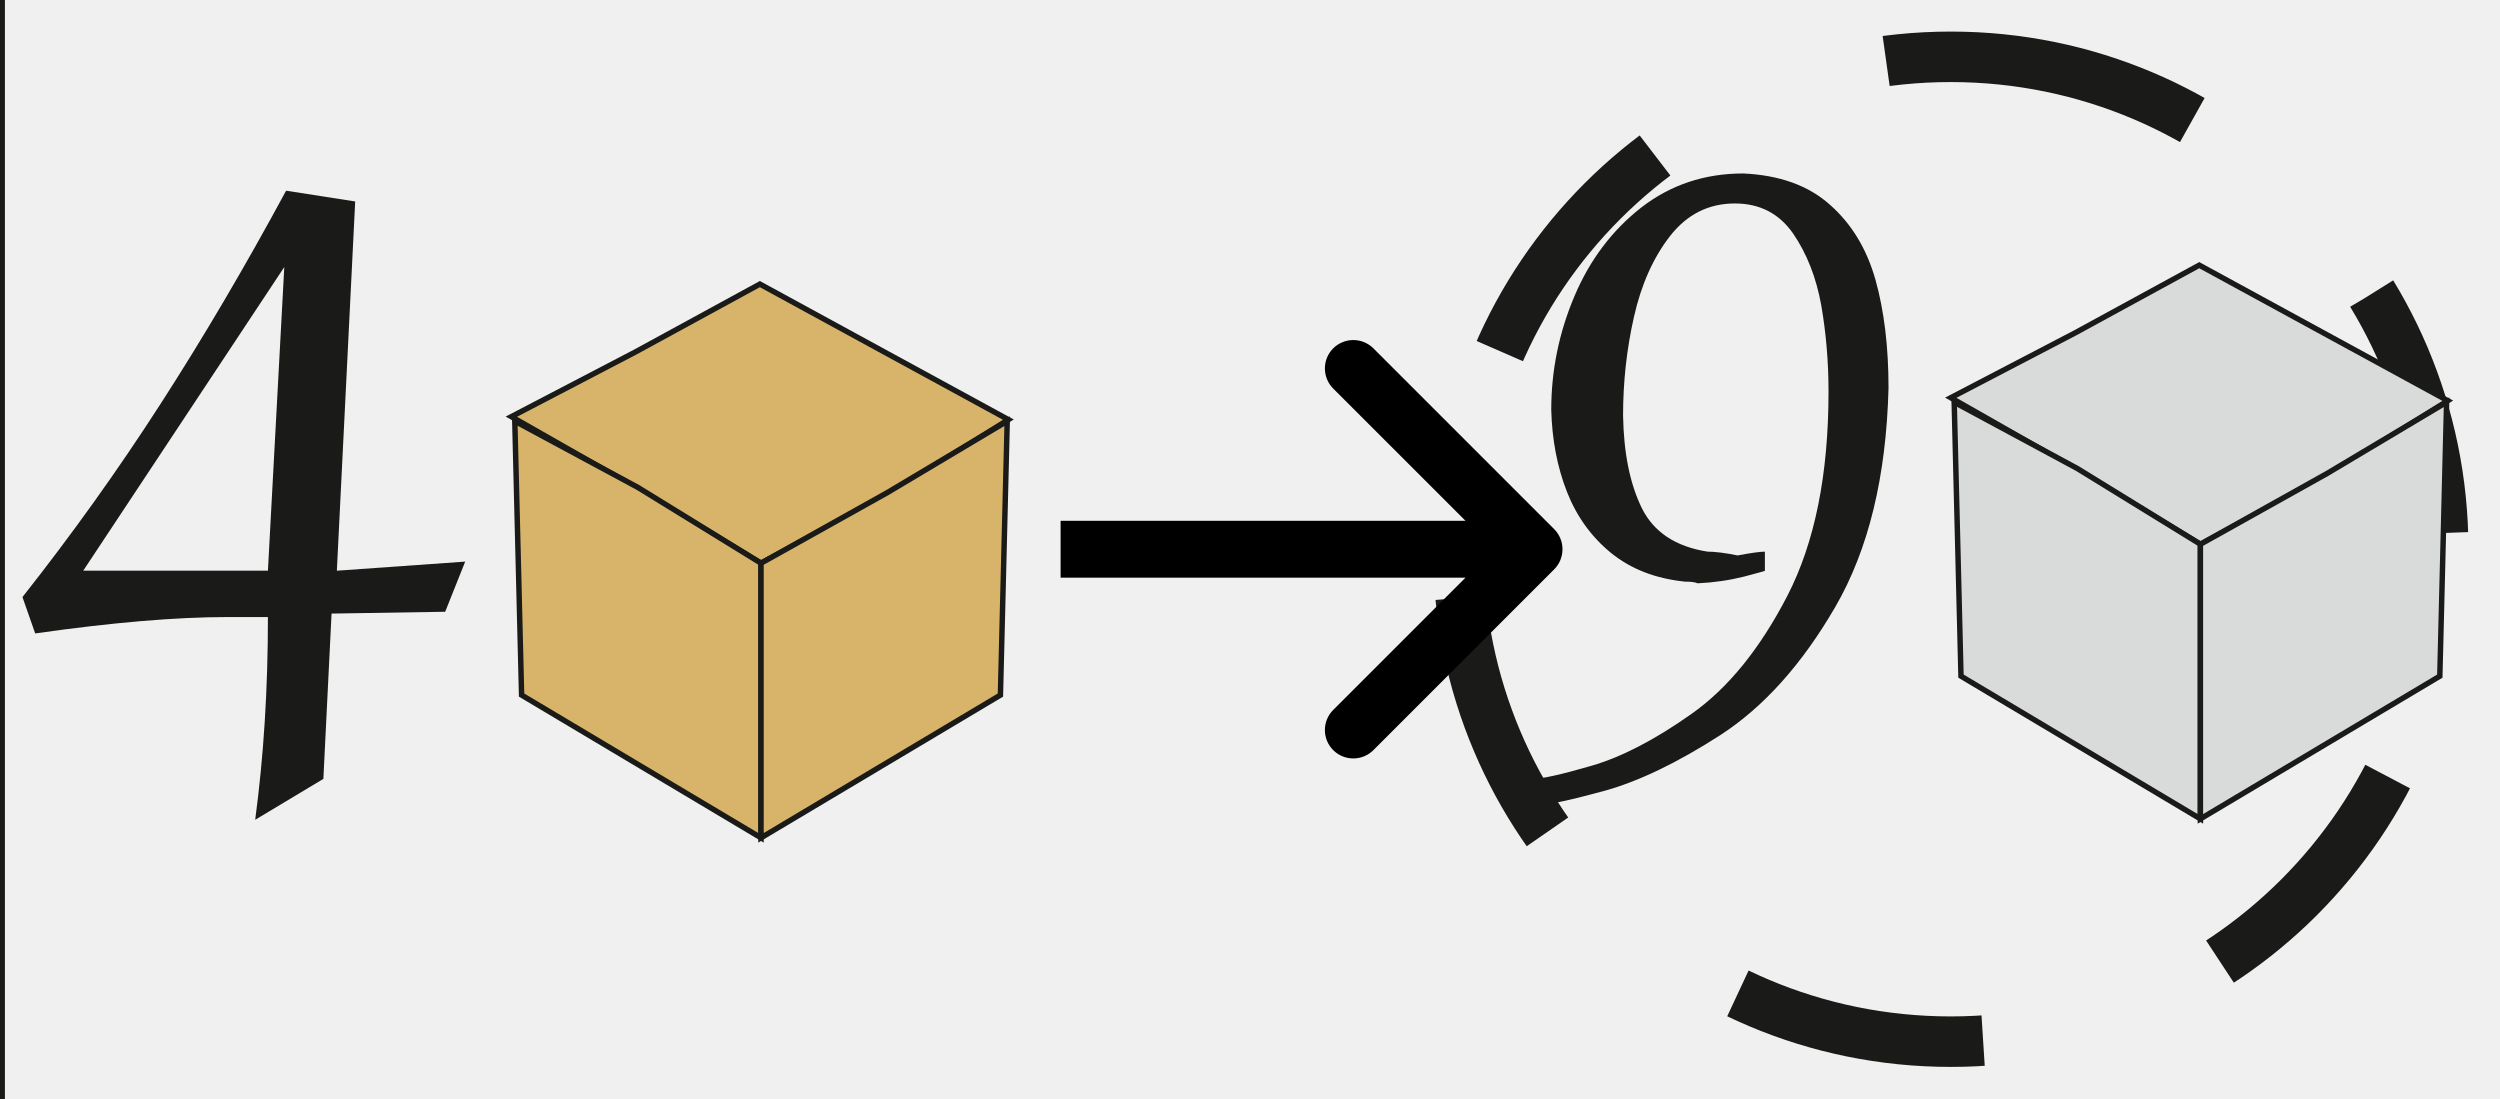
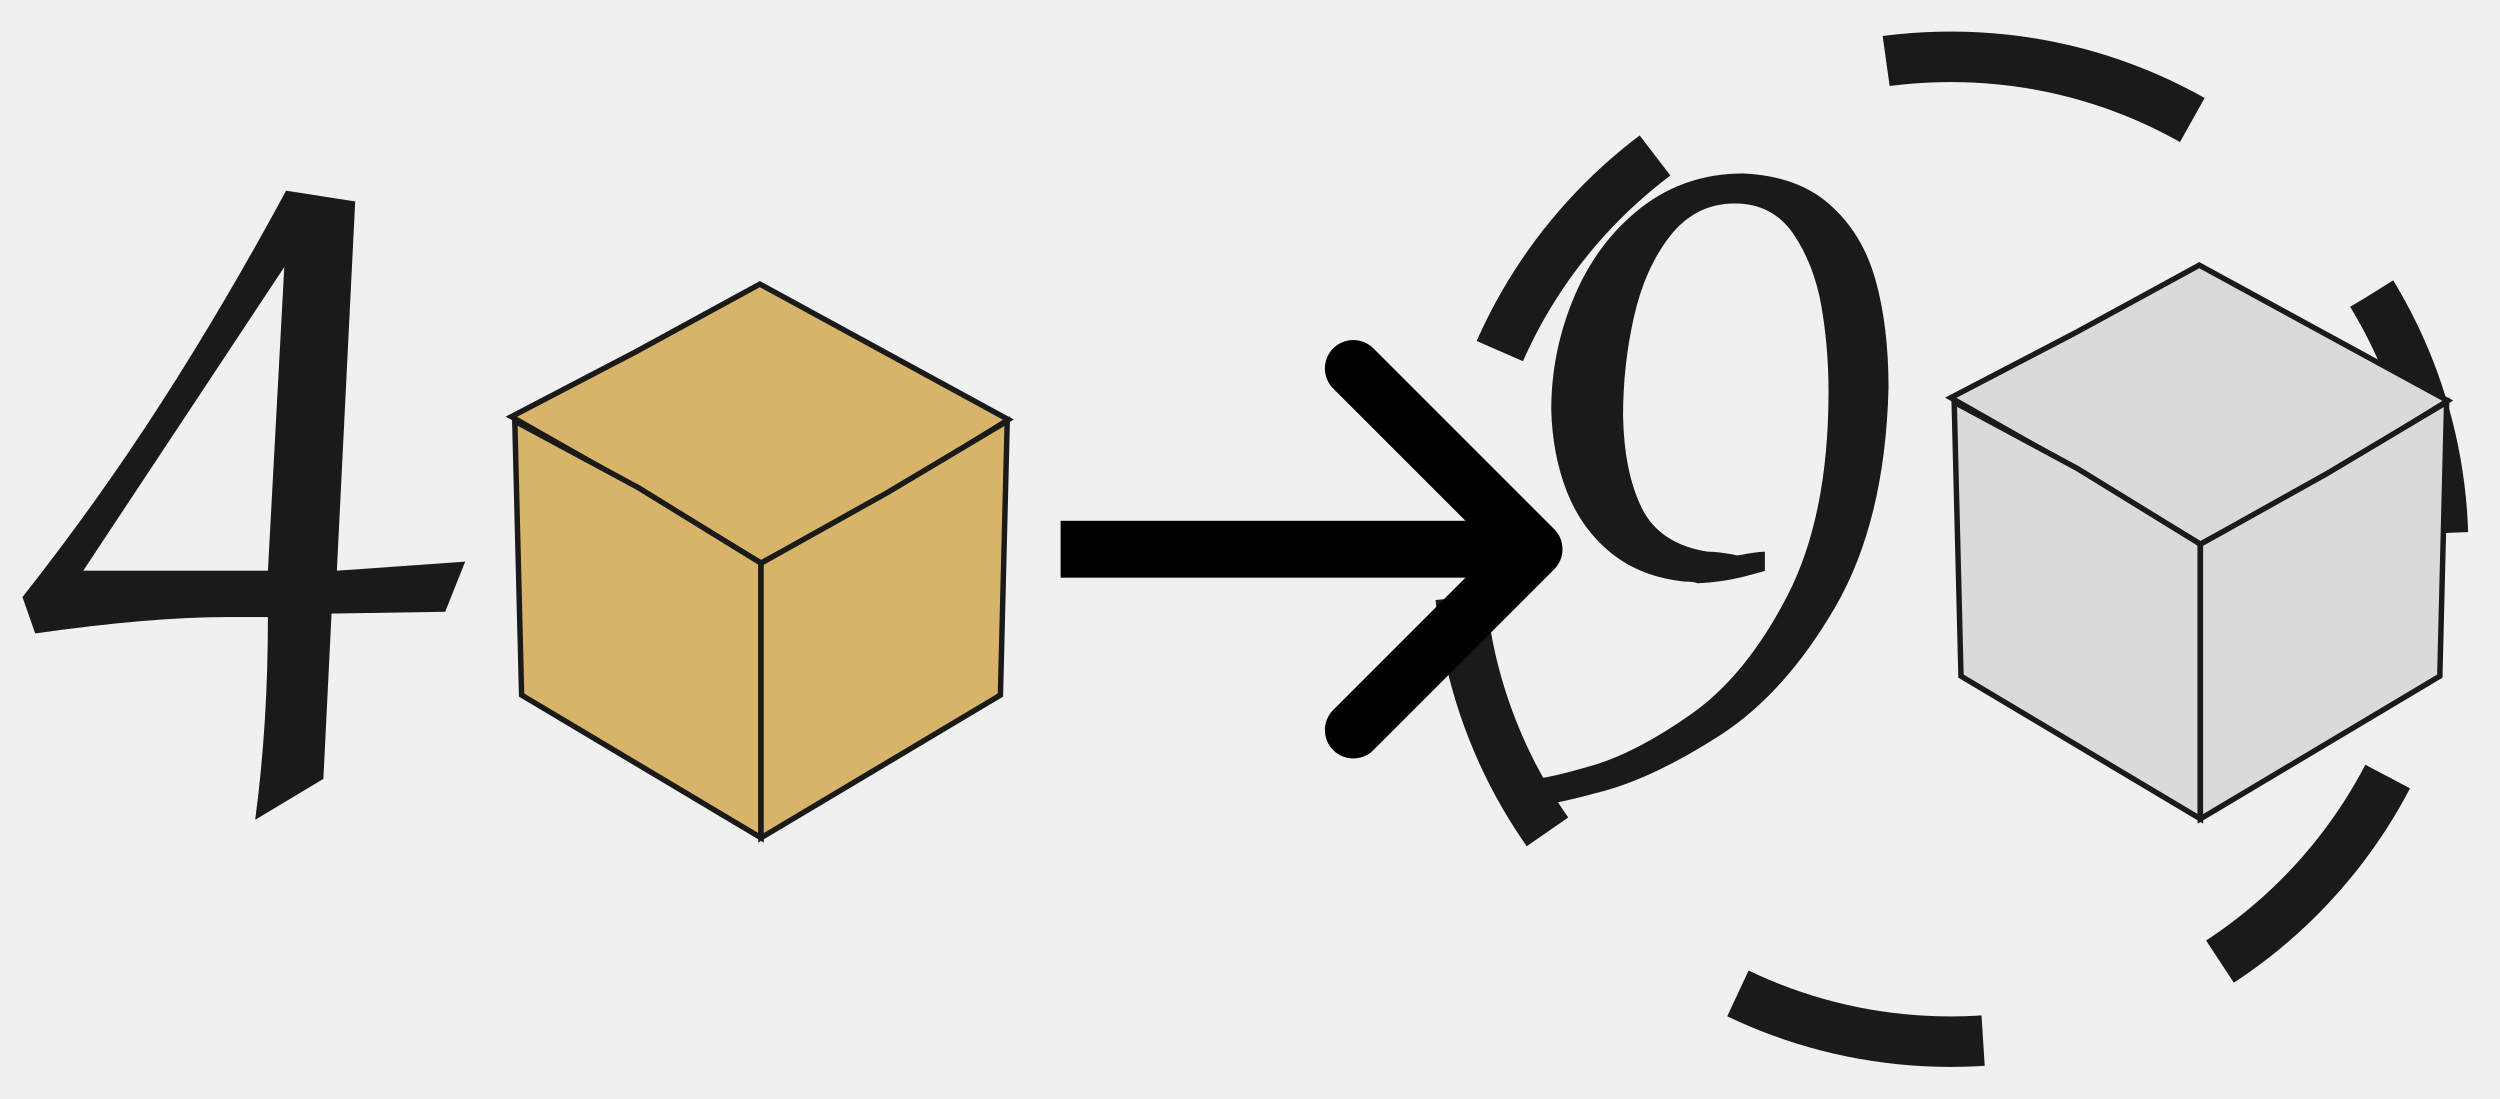
<svg xmlns="http://www.w3.org/2000/svg" width="132" height="58" viewBox="0 0 132 58" fill="none">
  <g clip-path="url(#clip0_2_22765)">
-     <path d="M-134.537 -0.384H0.105V58.184H-134.537V-0.384Z" stroke="#1A1A18" stroke-width="0.288" stroke-miterlimit="22.926" />
-     <path d="M0.105 -0.308H132.366V58.26H0.105V-0.308Z" stroke="#1A1A18" stroke-width="0.288" stroke-miterlimit="22.926" />
    <path d="M103 3C117.359 3 129 14.641 129 29C129 43.359 117.359 55 103 55C88.641 55 77 43.359 77 29C77 14.641 88.641 3 103 3Z" stroke="#1A1A18" stroke-width="2.666" stroke-miterlimit="22.926" stroke-dasharray="13.33 13.33" />
    <path d="M1.858 33.445L1.186 31.525C3.794 28.221 6.234 24.813 8.498 21.293C10.762 17.781 12.962 14.037 15.106 10.069L18.754 10.637L17.786 30.133L24.562 29.653L23.506 32.301L17.506 32.397L17.074 41.125L13.474 43.285C13.922 39.949 14.146 36.373 14.146 32.581H11.986C9.282 32.581 5.898 32.869 1.858 33.445ZM15.01 14.101L4.394 30.133H14.146L15.01 14.101Z" fill="#1A1A18" />
    <path d="M96.546 20.679C96.546 19.111 96.418 17.591 96.162 16.119C95.898 14.655 95.403 13.392 94.674 12.327C93.938 11.271 92.914 10.743 91.603 10.743C90.21 10.743 89.074 11.319 88.178 12.463C87.29 13.607 86.658 15.024 86.274 16.727C85.89 18.423 85.698 20.159 85.698 21.935C85.731 23.912 86.058 25.535 86.682 26.815C87.306 28.087 88.467 28.863 90.162 29.127C90.554 29.127 91.082 29.191 91.746 29.327C92.466 29.191 92.946 29.127 93.186 29.127V30.135C93.25 30.135 92.891 30.231 92.106 30.439C91.314 30.639 90.491 30.759 89.634 30.799C89.498 30.735 89.282 30.711 88.971 30.711C87.411 30.551 86.115 30.047 85.067 29.199C84.018 28.343 83.243 27.263 82.731 25.959C82.218 24.647 81.947 23.207 81.906 21.639C81.906 19.567 82.314 17.567 83.13 15.639C83.946 13.711 85.13 12.152 86.666 10.951C88.21 9.759 90.002 9.159 92.043 9.159C93.954 9.247 95.483 9.792 96.618 10.808C97.762 11.816 98.562 13.135 99.026 14.775C99.483 16.407 99.714 18.311 99.714 20.487C99.594 25.167 98.658 29.023 96.898 32.055C95.138 35.087 93.114 37.335 90.842 38.807C88.571 40.271 86.514 41.263 84.675 41.767C82.834 42.271 81.642 42.519 81.099 42.519L80.898 41.127C81.402 41.127 82.45 40.895 84.034 40.431C85.611 39.975 87.371 39.063 89.298 37.703C91.234 36.343 92.922 34.263 94.37 31.463C95.819 28.655 96.546 25.064 96.546 20.679Z" fill="#1A1A18" />
    <path d="M40.121 15L46.681 18.579L53.242 22.157L46.681 26.236L40.181 29.736L33.56 25.736L27 22L33.56 18.579L40.121 15Z" fill="#D7B469" stroke="#1A1A18" stroke-width="0.288" stroke-miterlimit="22.926" />
    <path d="M27.54 36.7L27.361 29.468L27.181 22.236L33.681 25.736L40.181 29.736V36.736V44.236L33.861 40.468L27.54 36.7Z" fill="#D7B469" stroke="#1A1A18" stroke-width="0.288" stroke-miterlimit="22.926" />
    <path d="M40.181 29.736L46.861 26.004L53.181 22.236L53.002 29.468L52.822 36.7L46.502 40.468L40.181 44.236V37.236V29.736Z" fill="#D7B469" stroke="#1A1A18" stroke-width="0.288" stroke-miterlimit="22.926" />
    <path d="M82.061 30.061C82.646 29.475 82.646 28.525 82.061 27.939L72.515 18.393C71.929 17.808 70.979 17.808 70.393 18.393C69.808 18.979 69.808 19.929 70.393 20.515L78.879 29L70.393 37.485C69.808 38.071 69.808 39.021 70.393 39.607C70.979 40.192 71.929 40.192 72.515 39.607L82.061 30.061ZM56 30.5H81V27.5H56V30.5Z" fill="black" />
    <path d="M116.121 14L122.681 17.579L129.242 21.157L122.681 25.236L116.181 28.736L109.561 24.736L103 21L109.561 17.579L116.121 14Z" fill="#D9DADA" stroke="#1A1A18" stroke-width="0.288" stroke-miterlimit="22.926" />
    <path d="M103.54 35.7L103.361 28.468L103.181 21.236L109.681 24.736L116.181 28.736V35.736V43.236L109.861 39.468L103.54 35.7Z" fill="#D9DADA" stroke="#1A1A18" stroke-width="0.288" stroke-miterlimit="22.926" />
    <path d="M116.181 28.736L122.861 25.004L129.181 21.236L129.002 28.468L128.822 35.7L122.502 39.468L116.181 43.236V36.236V28.736Z" fill="#D9DADA" stroke="#1A1A18" stroke-width="0.288" stroke-miterlimit="22.926" />
  </g>
  <defs>
    <clipPath id="clip0_2_22765">
      <rect width="1122.52" height="1587.4" fill="white" transform="translate(-895 -330)" />
    </clipPath>
  </defs>
</svg>
